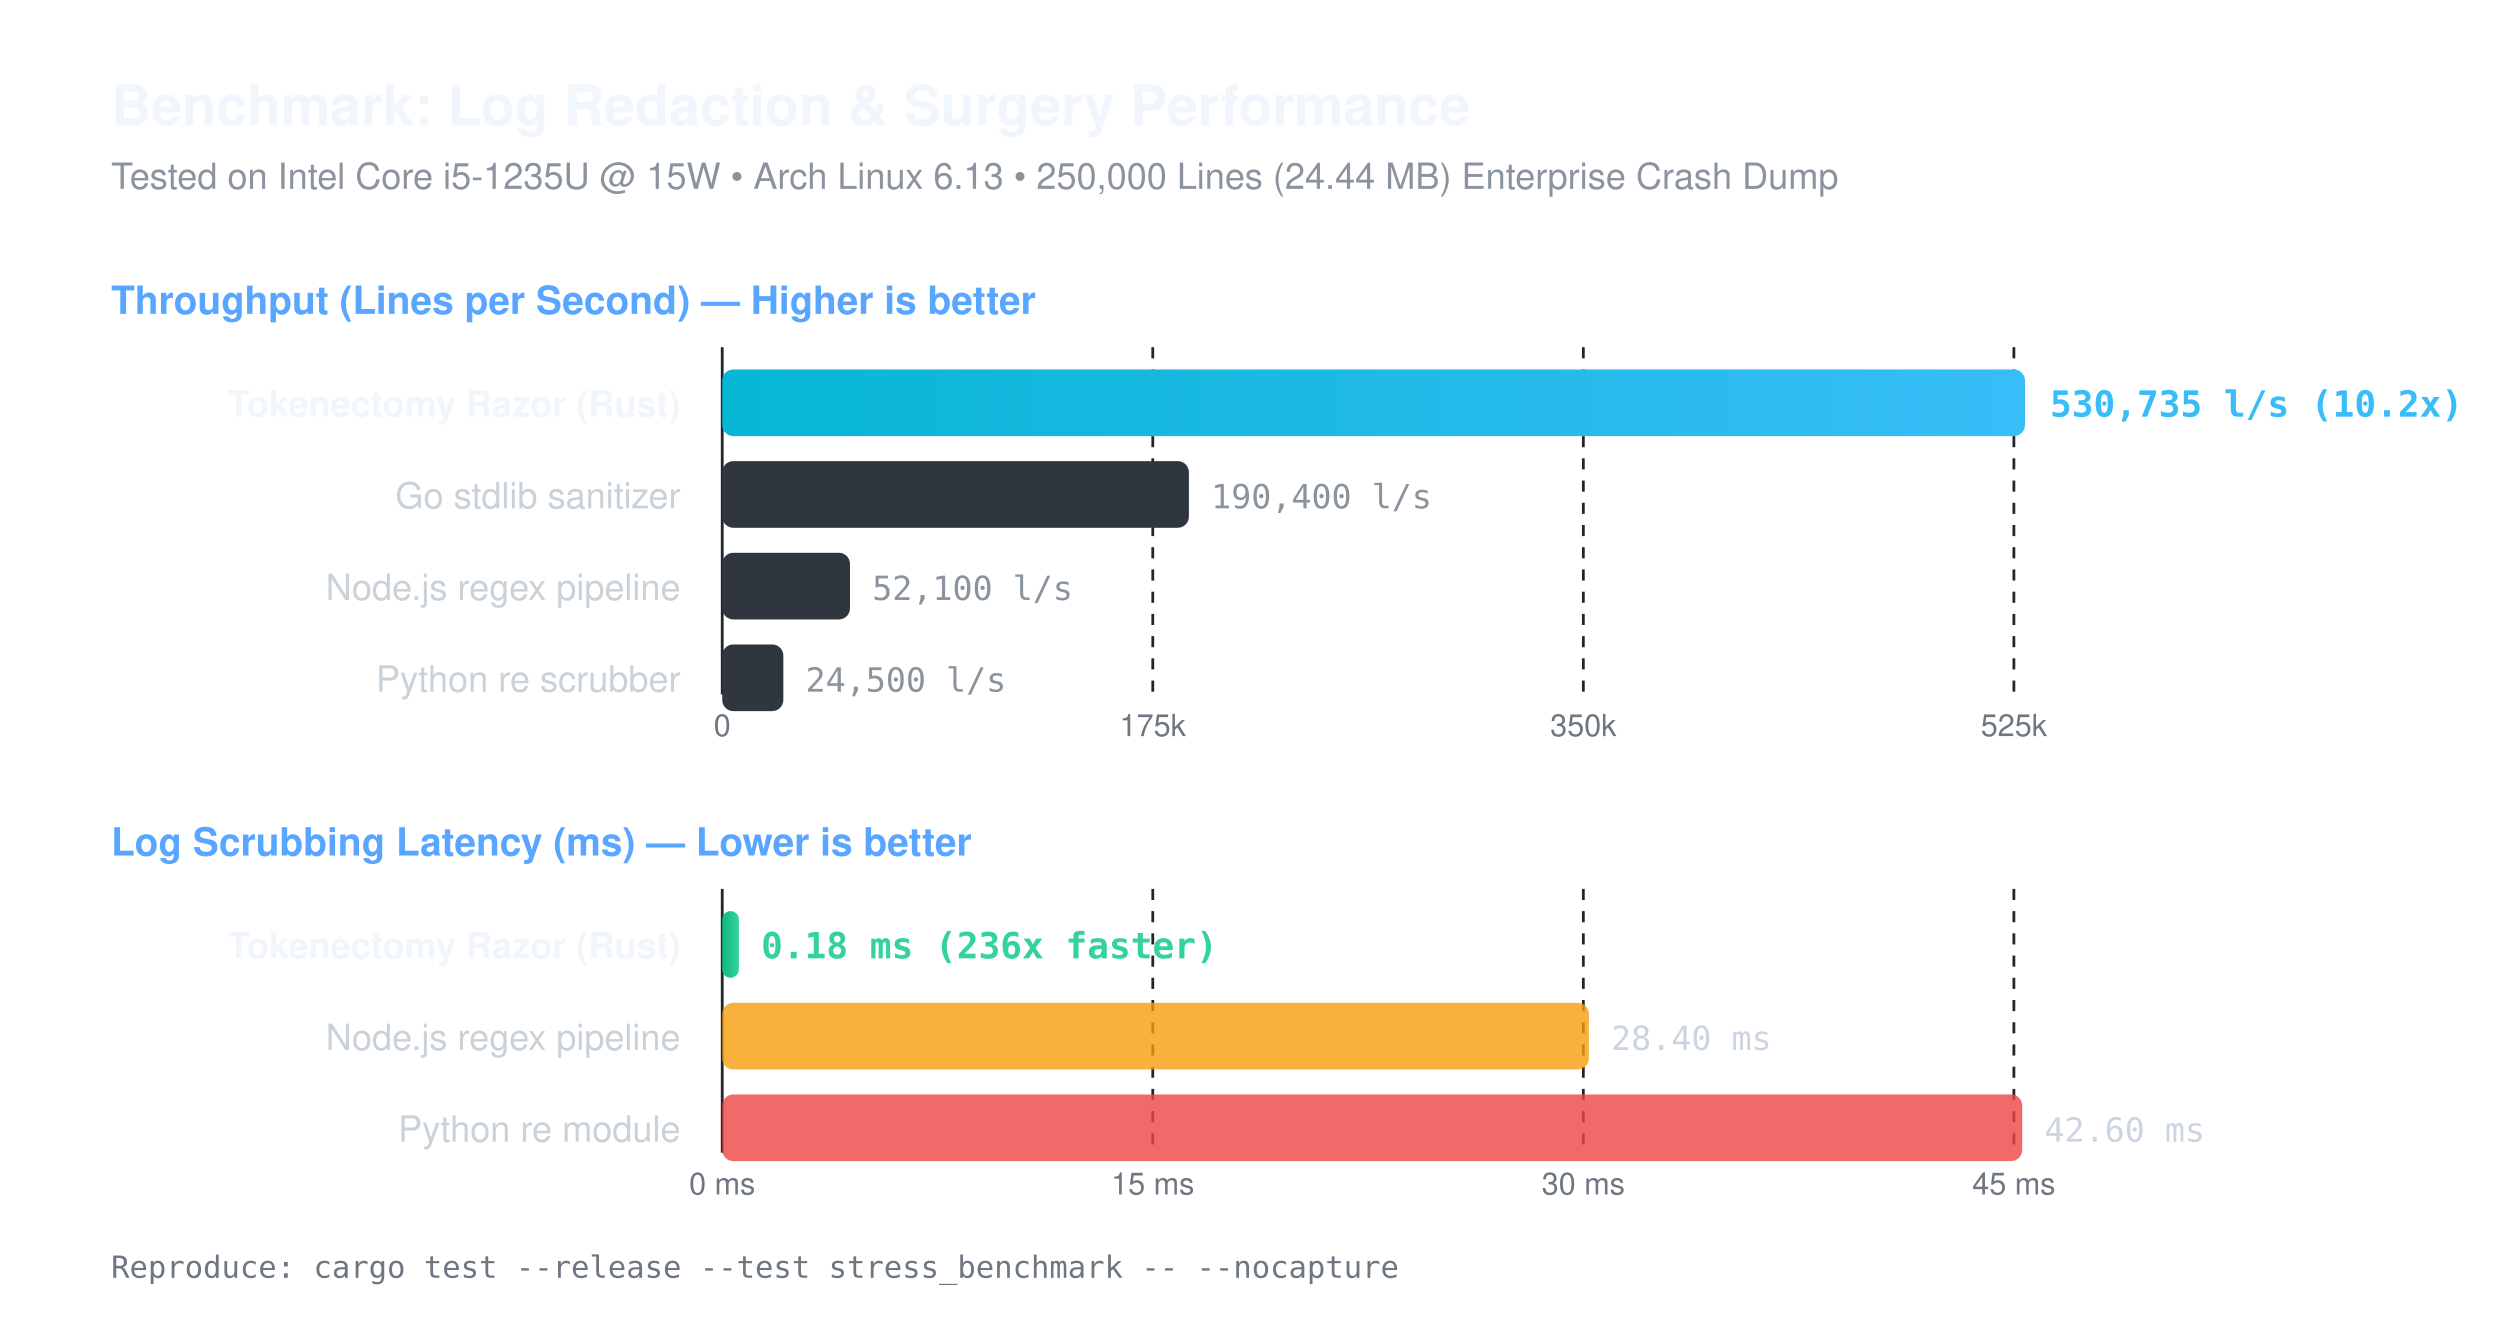
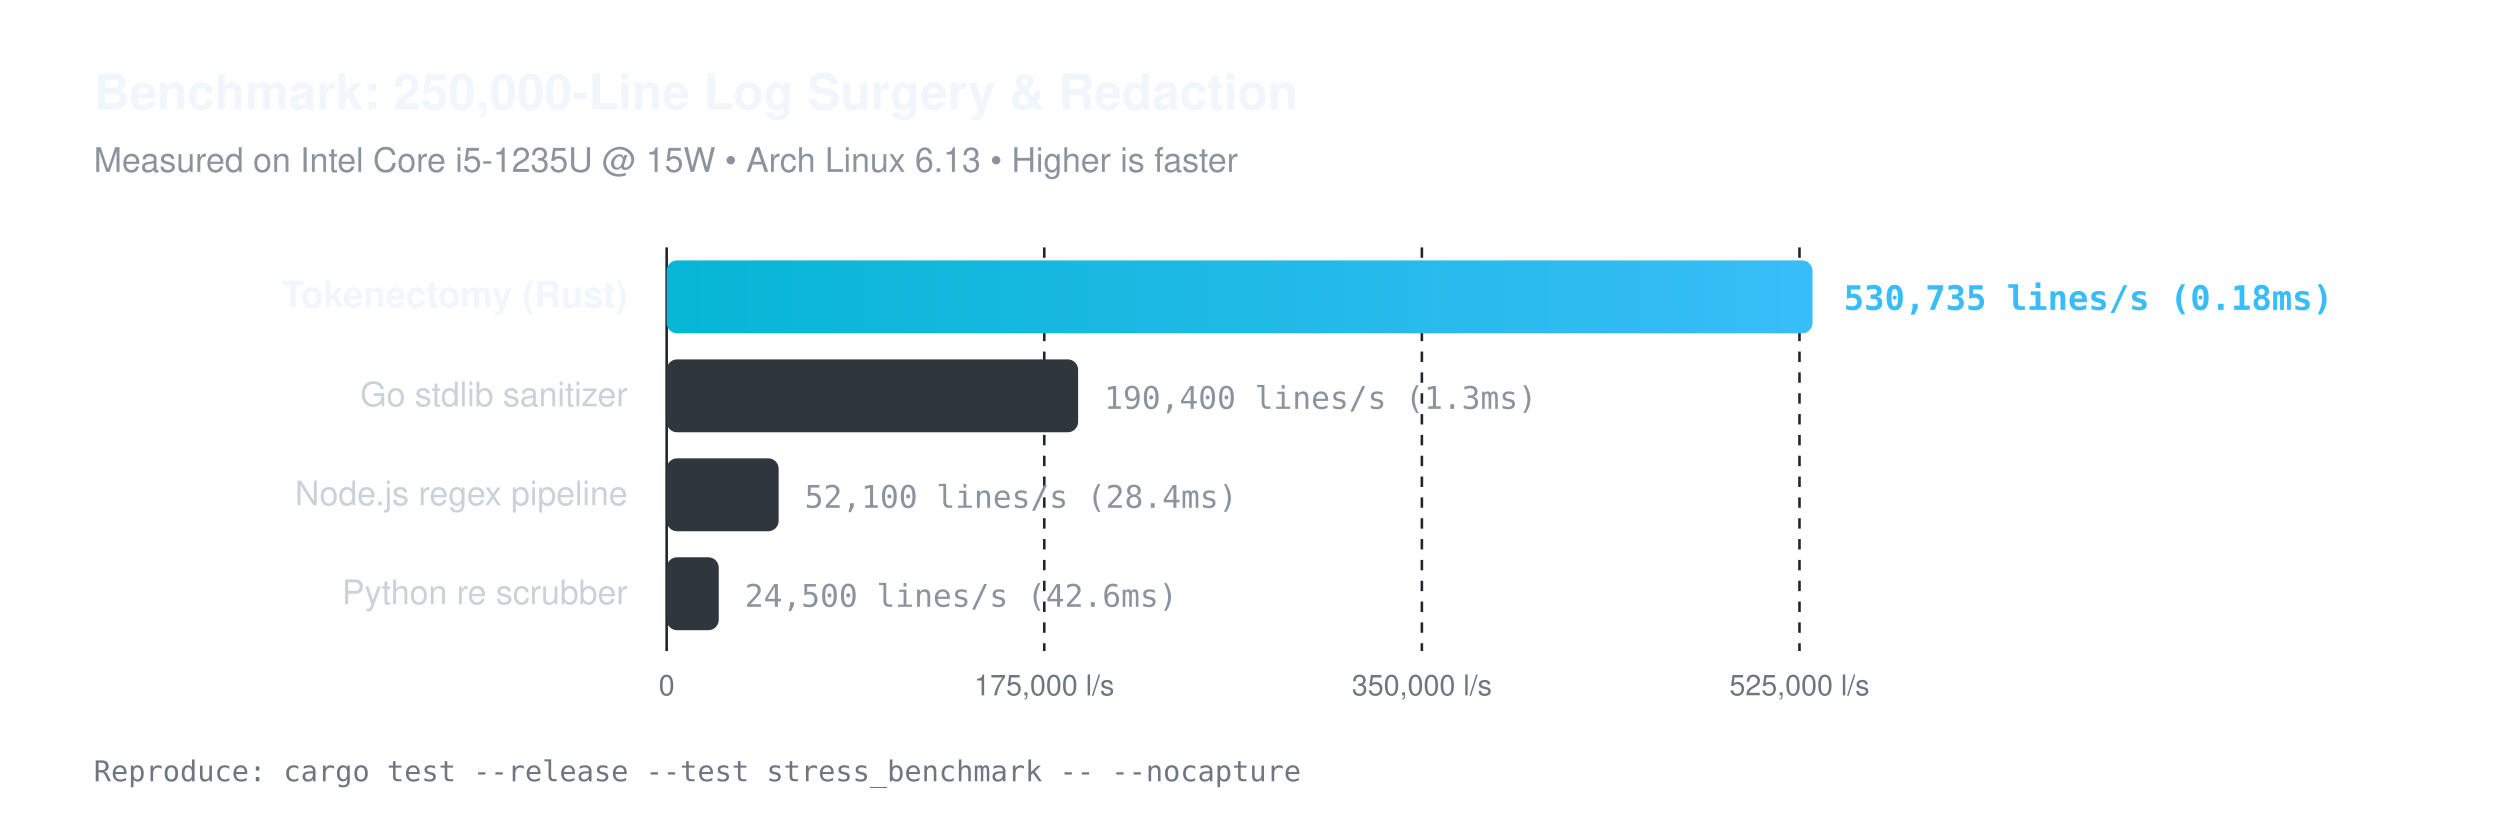
- <svg xmlns="http://www.w3.org/2000/svg" viewBox="0 0 900 480" width="100%" height="100%" style="background:#0d1117; font-family: -apple-system, BlinkMacSystemFont, 'Segoe UI', Helvetica, Arial, sans-serif;">
+ <svg xmlns="http://www.w3.org/2000/svg" viewBox="0 0 960 320" width="100%" height="100%" style="background:#0d1117; font-family: -apple-system, BlinkMacSystemFont, 'Segoe UI', Helvetica, Arial, sans-serif;">
  <defs>
-     <linearGradient id="cyanGrad" x1="0%" y1="0%" x2="100%" y2="0%">
+     <linearGradient id="barCyan" x1="0%" y1="0%" x2="100%" y2="0%">
      <stop offset="0%" stop-color="#06b6d4" />
      <stop offset="100%" stop-color="#38bdf8" />
    </linearGradient>
-     <linearGradient id="emeraldGrad" x1="0%" y1="0%" x2="100%" y2="0%">
-       <stop offset="0%" stop-color="#10b981" />
-       <stop offset="100%" stop-color="#34d399" />
-     </linearGradient>
  </defs>
-   <text x="40" y="45" fill="#f0f6fc" font-size="20" font-weight="700">Benchmark: Log Redaction &amp; Surgery Performance</text>
-   <text x="40" y="68" fill="#8b949e" font-size="13">Tested on Intel Core i5-1235U @ 15W • Arch Linux 6.13 • 250,000 Lines (24.44 MB) Enterprise Crash Dump</text>
-   <g transform="translate(40, 95)">
-     <text x="0" y="18" fill="#58a6ff" font-size="14" font-weight="600">Throughput (Lines per Second) — Higher is better</text>
-     <line x1="220" y1="30" x2="220" y2="155" stroke="#21262d" stroke-width="1" />
-     <line x1="375" y1="30" x2="375" y2="155" stroke="#21262d" stroke-width="1" stroke-dasharray="4,4" />
-     <line x1="530" y1="30" x2="530" y2="155" stroke="#21262d" stroke-width="1" stroke-dasharray="4,4" />
-     <line x1="685" y1="30" x2="685" y2="155" stroke="#21262d" stroke-width="1" stroke-dasharray="4,4" />
-     <text x="220" y="170" fill="#6e7681" font-size="11" text-anchor="middle">0</text>
-     <text x="375" y="170" fill="#6e7681" font-size="11" text-anchor="middle">175k</text>
-     <text x="530" y="170" fill="#6e7681" font-size="11" text-anchor="middle">350k</text>
-     <text x="685" y="170" fill="#6e7681" font-size="11" text-anchor="middle">525k</text>
-     <text x="205" y="55" fill="#f0f6fc" font-size="13" font-weight="600" text-anchor="end">Tokenectomy Razor (Rust)</text>
-     <rect x="220" y="38" width="469" height="24" rx="4" fill="url(#cyanGrad)" />
-     <text x="698" y="55" fill="#38bdf8" font-size="13" font-weight="700" font-family="monospace">530,735 l/s (10.2x)</text>
-     <text x="205" y="88" fill="#c9d1d9" font-size="13" text-anchor="end">Go stdlib sanitizer</text>
-     <rect x="220" y="71" width="168" height="24" rx="4" fill="#30363d" />
-     <text x="396" y="88" fill="#8b949e" font-size="12" font-family="monospace">190,400 l/s</text>
-     <text x="205" y="121" fill="#c9d1d9" font-size="13" text-anchor="end">Node.js regex pipeline</text>
-     <rect x="220" y="104" width="46" height="24" rx="4" fill="#30363d" />
-     <text x="274" y="121" fill="#8b949e" font-size="12" font-family="monospace">52,100 l/s</text>
-     <text x="205" y="154" fill="#c9d1d9" font-size="13" text-anchor="end">Python re scrubber</text>
-     <rect x="220" y="137" width="22" height="24" rx="4" fill="#30363d" />
-     <text x="250" y="154" fill="#8b949e" font-size="12" font-family="monospace">24,500 l/s</text>
+   <text x="36" y="42" fill="#f0f6fc" font-size="19" font-weight="700">Benchmark: 250,000-Line Log Surgery &amp; Redaction</text>
+   <text x="36" y="66" fill="#8b949e" font-size="13">Measured on Intel Core i5-1235U @ 15W • Arch Linux 6.13 • Higher is faster</text>
+   <g transform="translate(36, 95)">
+     <line x1="220" y1="0" x2="220" y2="155" stroke="#21262d" stroke-width="1" />
+     <line x1="365" y1="0" x2="365" y2="155" stroke="#21262d" stroke-width="1" stroke-dasharray="4,4" />
+     <line x1="510" y1="0" x2="510" y2="155" stroke="#21262d" stroke-width="1" stroke-dasharray="4,4" />
+     <line x1="655" y1="0" x2="655" y2="155" stroke="#21262d" stroke-width="1" stroke-dasharray="4,4" />
+     <text x="220" y="172" fill="#6e7681" font-size="11" text-anchor="middle">0</text>
+     <text x="365" y="172" fill="#6e7681" font-size="11" text-anchor="middle">175,000 l/s</text>
+     <text x="510" y="172" fill="#6e7681" font-size="11" text-anchor="middle">350,000 l/s</text>
+     <text x="655" y="172" fill="#6e7681" font-size="11" text-anchor="middle">525,000 l/s</text>
+     <text x="205" y="23" fill="#f0f6fc" font-size="14" font-weight="700" text-anchor="end">Tokenectomy (Rust)</text>
+     <rect x="220" y="5" width="440" height="28" rx="4" fill="url(#barCyan)" />
+     <text x="672" y="24" fill="#38bdf8" font-size="13" font-weight="700" font-family="monospace">530,735 lines/s (0.18ms)</text>
+     <text x="205" y="61" fill="#c9d1d9" font-size="13" text-anchor="end">Go stdlib sanitizer</text>
+     <rect x="220" y="43" width="158" height="28" rx="4" fill="#30363d" />
+     <text x="388" y="62" fill="#8b949e" font-size="12" font-family="monospace">190,400 lines/s (1.3ms)</text>
+     <text x="205" y="99" fill="#c9d1d9" font-size="13" text-anchor="end">Node.js regex pipeline</text>
+     <rect x="220" y="81" width="43" height="28" rx="4" fill="#30363d" />
+     <text x="273" y="100" fill="#8b949e" font-size="12" font-family="monospace">52,100 lines/s (28.4ms)</text>
+     <text x="205" y="137" fill="#c9d1d9" font-size="13" text-anchor="end">Python re scrubber</text>
+     <rect x="220" y="119" width="20" height="28" rx="4" fill="#30363d" />
+     <text x="250" y="138" fill="#8b949e" font-size="12" font-family="monospace">24,500 lines/s (42.6ms)</text>
  </g>
-   <g transform="translate(40, 290)">
-     <text x="0" y="18" fill="#58a6ff" font-size="14" font-weight="600">Log Scrubbing Latency (ms) — Lower is better</text>
-     <line x1="220" y1="30" x2="220" y2="125" stroke="#21262d" stroke-width="1" />
-     <line x1="375" y1="30" x2="375" y2="125" stroke="#21262d" stroke-width="1" stroke-dasharray="4,4" />
-     <line x1="530" y1="30" x2="530" y2="125" stroke="#21262d" stroke-width="1" stroke-dasharray="4,4" />
-     <line x1="685" y1="30" x2="685" y2="125" stroke="#21262d" stroke-width="1" stroke-dasharray="4,4" />
-     <text x="220" y="140" fill="#6e7681" font-size="11" text-anchor="middle">0 ms</text>
-     <text x="375" y="140" fill="#6e7681" font-size="11" text-anchor="middle">15 ms</text>
-     <text x="530" y="140" fill="#6e7681" font-size="11" text-anchor="middle">30 ms</text>
-     <text x="685" y="140" fill="#6e7681" font-size="11" text-anchor="middle">45 ms</text>
-     <text x="205" y="55" fill="#f0f6fc" font-size="13" font-weight="600" text-anchor="end">Tokenectomy Razor (Rust)</text>
-     <rect x="220" y="38" width="6" height="24" rx="3" fill="url(#emeraldGrad)" />
-     <text x="234" y="55" fill="#34d399" font-size="13" font-weight="700" font-family="monospace">0.18 ms (236x faster)</text>
-     <text x="205" y="88" fill="#c9d1d9" font-size="13" text-anchor="end">Node.js regex pipeline</text>
-     <rect x="220" y="71" width="312" height="24" rx="4" fill="#f59e0b" opacity="0.8" />
-     <text x="540" y="88" fill="#cbd5e1" font-size="12" font-family="monospace">28.40 ms</text>
-     <text x="205" y="121" fill="#c9d1d9" font-size="13" text-anchor="end">Python re module</text>
-     <rect x="220" y="104" width="468" height="24" rx="4" fill="#ef4444" opacity="0.8" />
-     <text x="696" y="121" fill="#cbd5e1" font-size="12" font-family="monospace">42.60 ms</text>
-   </g>
-   <text x="40" y="460" fill="#6e7681" font-size="11" font-family="monospace">Reproduce: cargo test --release --test stress_benchmark -- --nocapture</text>
+   <text x="36" y="300" fill="#6e7681" font-size="11" font-family="monospace">Reproduce: cargo test --release --test stress_benchmark -- --nocapture</text>
</svg>
